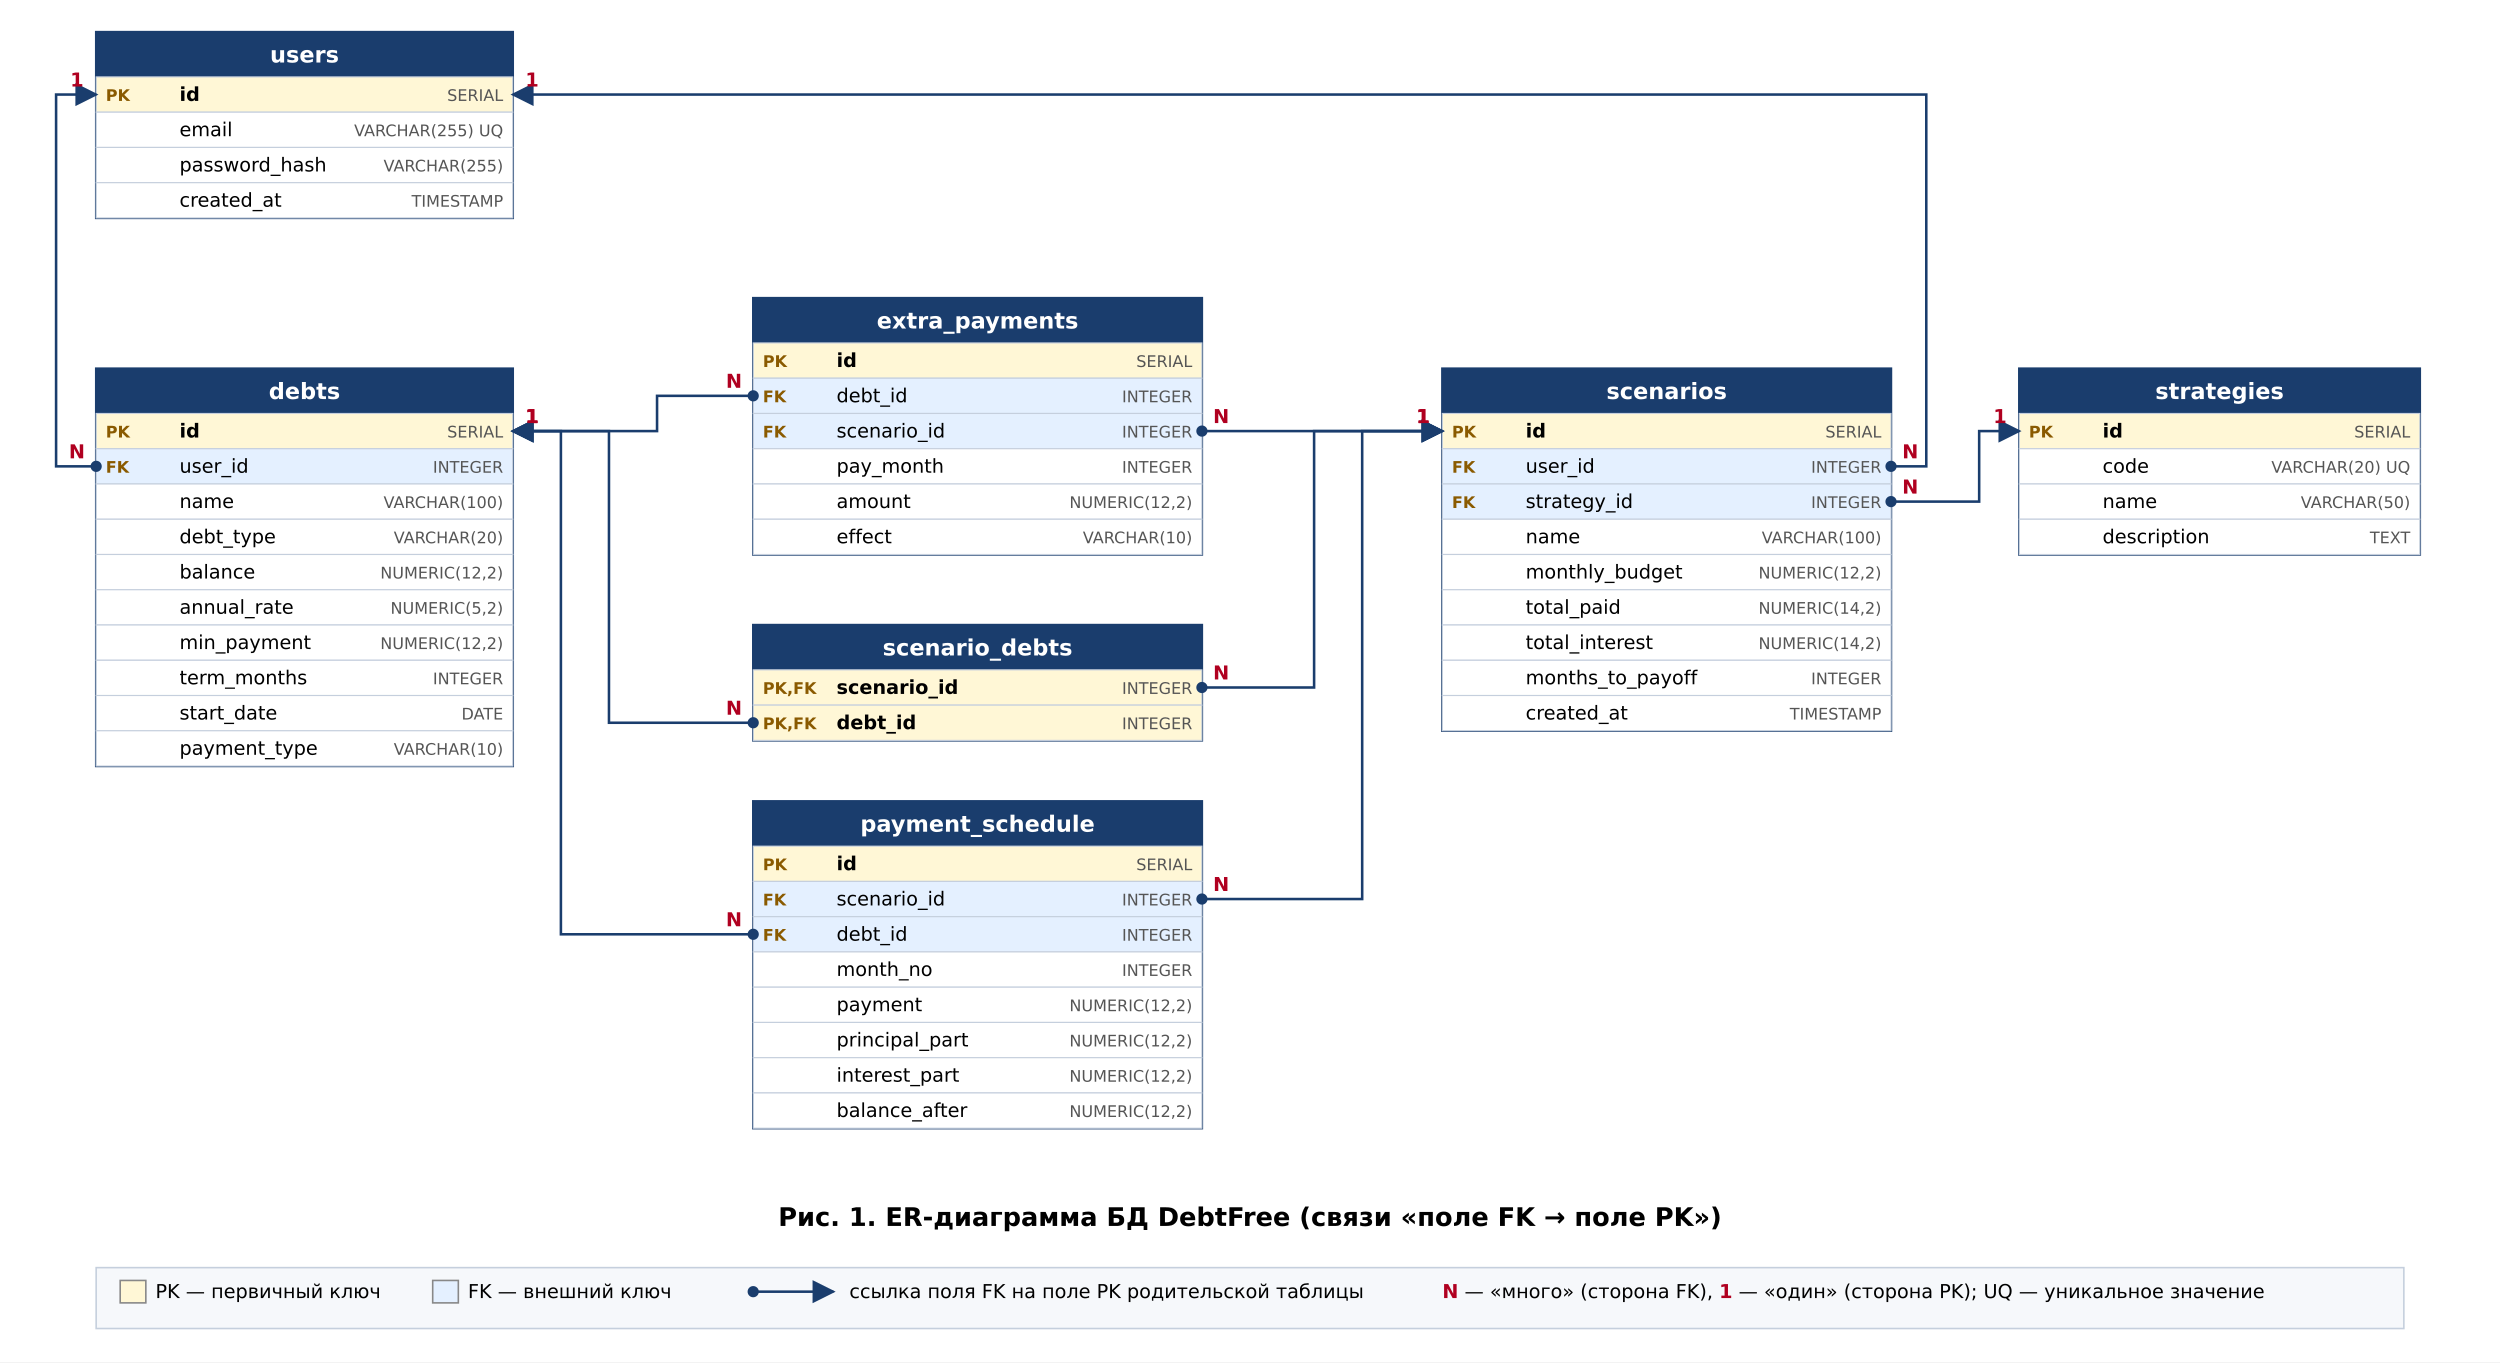
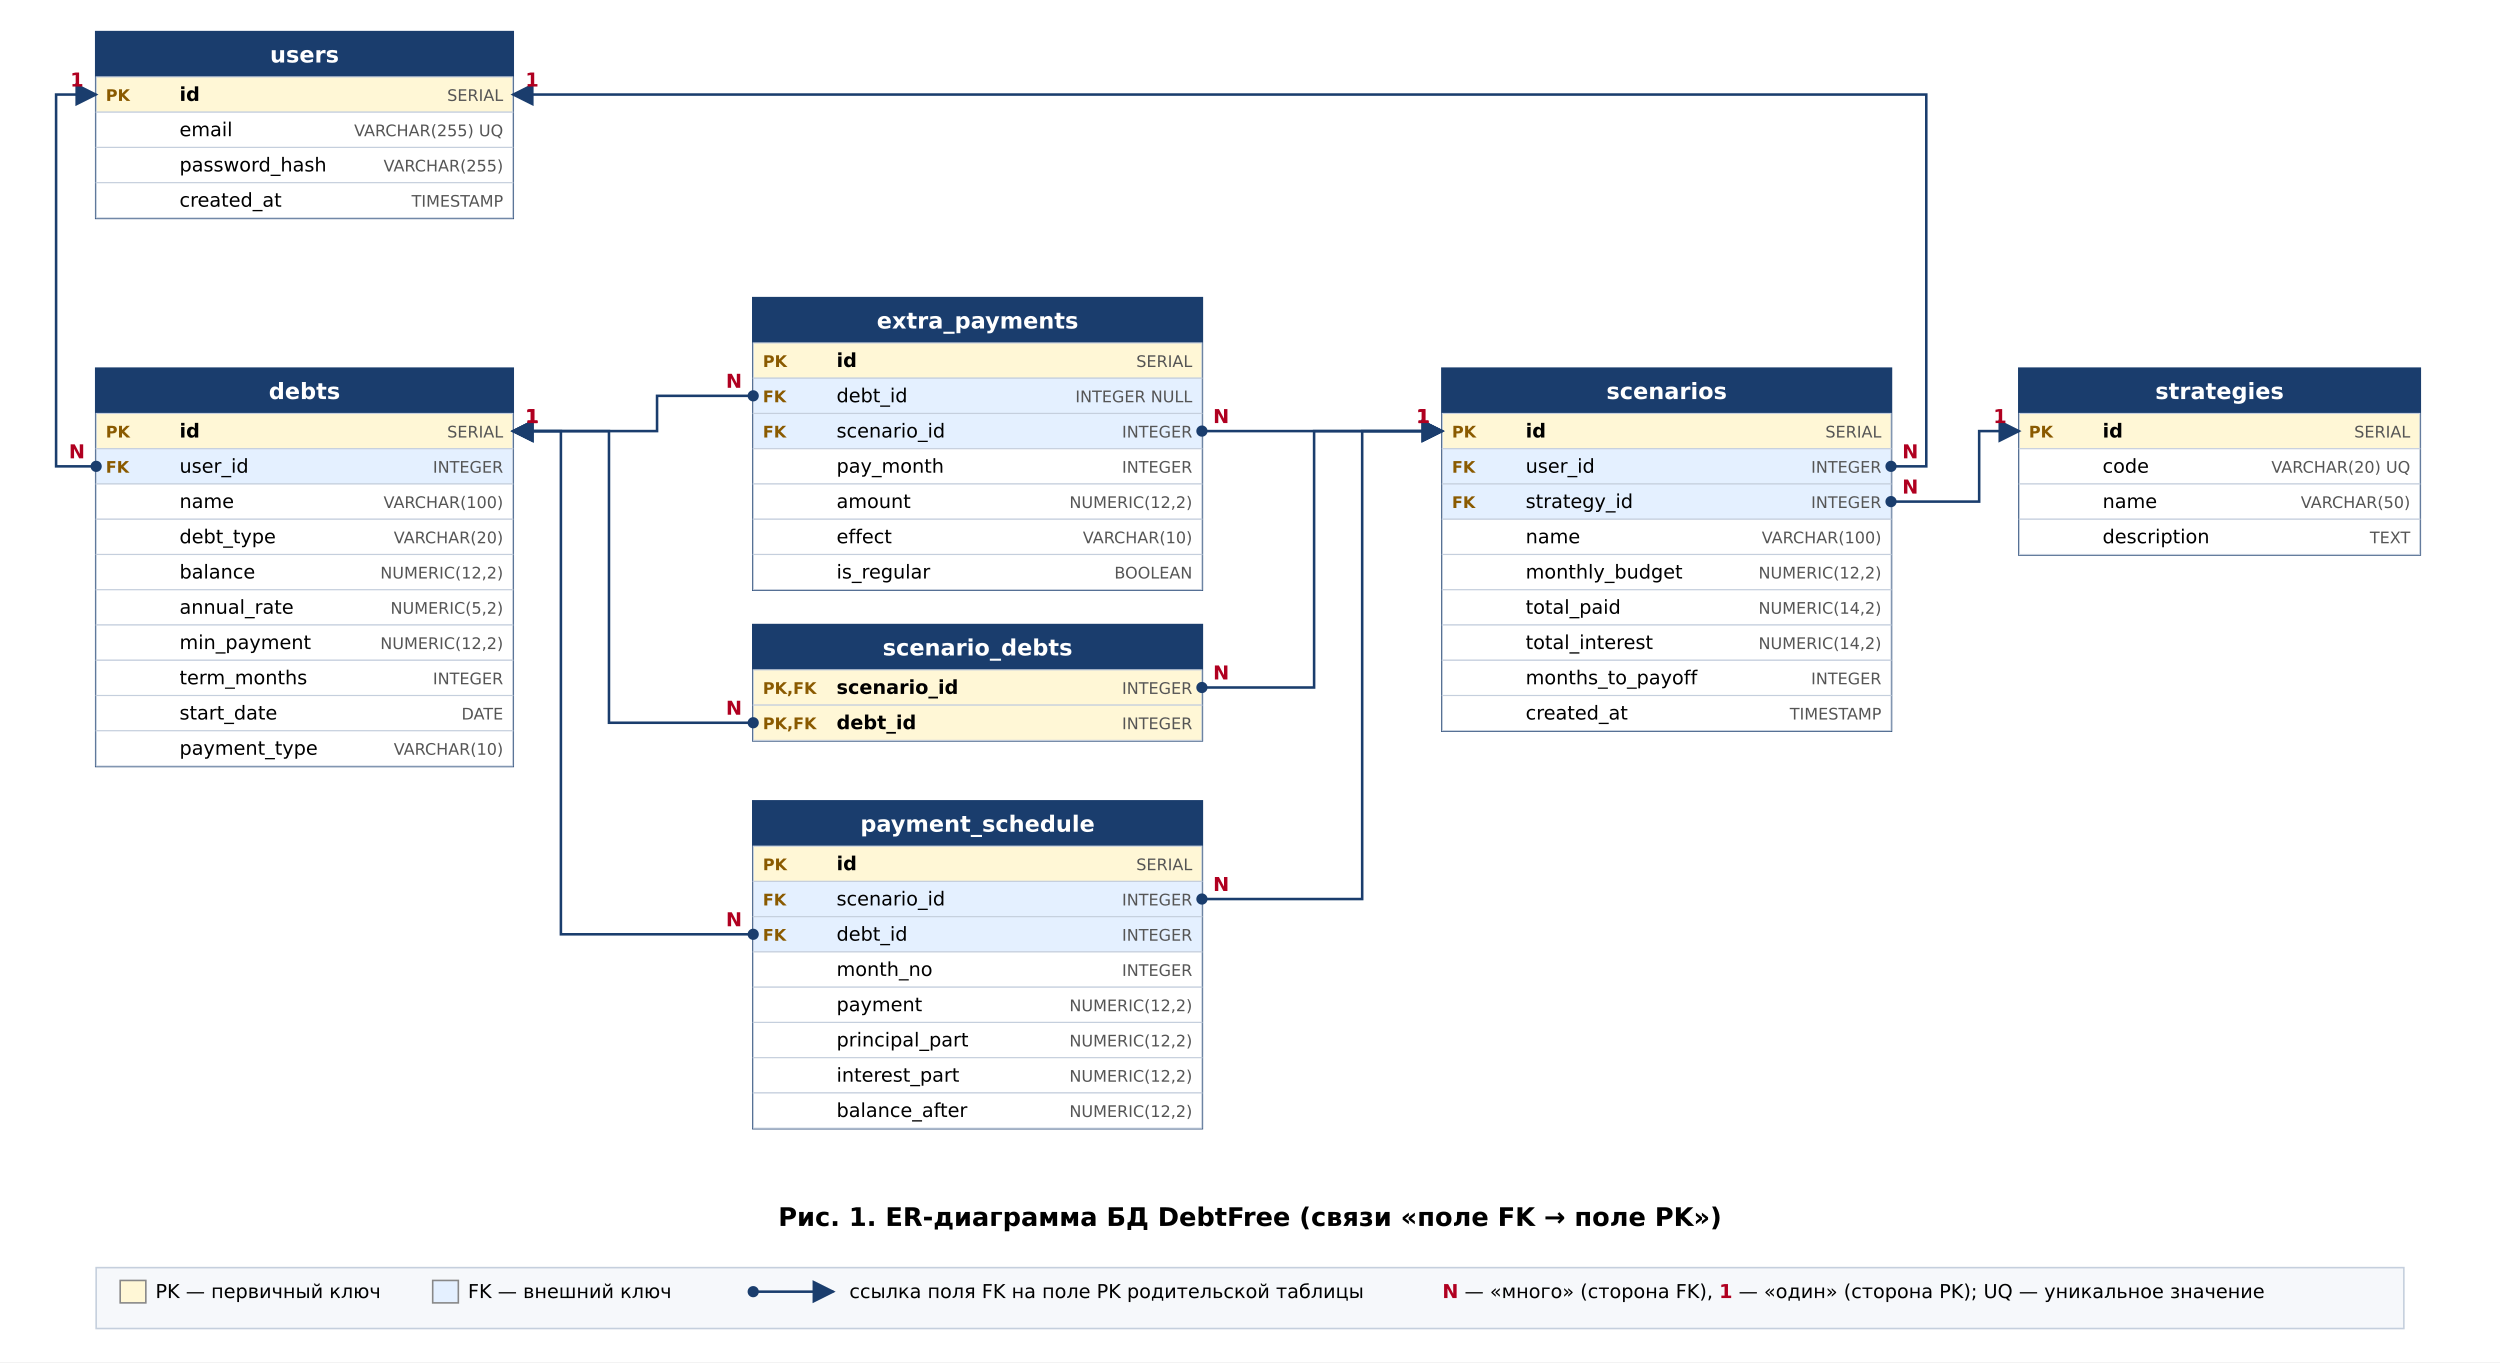
<svg xmlns="http://www.w3.org/2000/svg" viewBox="0 0 1560 850" width="1560" height="850" font-family="DejaVu Sans, Arial, sans-serif" font-size="12">
  <defs>
    <marker id="arr" viewBox="0 0 10 10" refX="9" refY="5" markerWidth="9" markerHeight="9" orient="auto">
      <path d="M0,0 L10,5 L0,10 z" fill="#1a3d6d" />
    </marker>
  </defs>
  <rect width="1560" height="850" fill="#ffffff" />
  <text x="780.0" y="765" text-anchor="middle" font-size="16" font-weight="bold">Рис. 1. ER-диаграмма БД DebtFree (связи «поле FK → поле PK»)</text>
  <rect x="60" y="20" width="260" height="116" fill="#fff" stroke="#1a3d6d" stroke-width="1.5" />
  <rect x="60" y="20" width="260" height="28" fill="#1a3d6d" />
  <text x="190.0" y="39" text-anchor="middle" fill="#fff" font-weight="bold" font-size="14">users</text>
  <rect x="60" y="48" width="260" height="22" fill="#fff7d6" stroke="#c5cfdd" stroke-width="0.7" />
  <text x="66" y="63" font-size="10" font-weight="bold" fill="#8a5a00">PK</text>
  <text x="112" y="63" font-weight="bold">id</text>
  <text x="314" y="63" text-anchor="end" fill="#555" font-size="10">SERIAL</text>
  <rect x="60" y="70" width="260" height="22" fill="#fff" stroke="#c5cfdd" stroke-width="0.7" />
  <text x="66" y="85" font-size="10" font-weight="bold" fill="#8a5a00" />
  <text x="112" y="85" font-weight="normal">email</text>
  <text x="314" y="85" text-anchor="end" fill="#555" font-size="10">VARCHAR(255) UQ</text>
  <rect x="60" y="92" width="260" height="22" fill="#fff" stroke="#c5cfdd" stroke-width="0.7" />
  <text x="66" y="107" font-size="10" font-weight="bold" fill="#8a5a00" />
  <text x="112" y="107" font-weight="normal">password_hash</text>
  <text x="314" y="107" text-anchor="end" fill="#555" font-size="10">VARCHAR(255)</text>
  <rect x="60" y="114" width="260" height="22" fill="#fff" stroke="#c5cfdd" stroke-width="0.7" />
  <text x="66" y="129" font-size="10" font-weight="bold" fill="#8a5a00" />
  <text x="112" y="129" font-weight="normal">created_at</text>
  <text x="314" y="129" text-anchor="end" fill="#555" font-size="10">TIMESTAMP</text>
  <rect x="60" y="230" width="260" height="248" fill="#fff" stroke="#1a3d6d" stroke-width="1.5" />
  <rect x="60" y="230" width="260" height="28" fill="#1a3d6d" />
  <text x="190.0" y="249" text-anchor="middle" fill="#fff" font-weight="bold" font-size="14">debts</text>
  <rect x="60" y="258" width="260" height="22" fill="#fff7d6" stroke="#c5cfdd" stroke-width="0.7" />
  <text x="66" y="273" font-size="10" font-weight="bold" fill="#8a5a00">PK</text>
  <text x="112" y="273" font-weight="bold">id</text>
  <text x="314" y="273" text-anchor="end" fill="#555" font-size="10">SERIAL</text>
  <rect x="60" y="280" width="260" height="22" fill="#e4f0ff" stroke="#c5cfdd" stroke-width="0.7" />
  <text x="66" y="295" font-size="10" font-weight="bold" fill="#8a5a00">FK</text>
  <text x="112" y="295" font-weight="normal">user_id</text>
  <text x="314" y="295" text-anchor="end" fill="#555" font-size="10">INTEGER</text>
  <rect x="60" y="302" width="260" height="22" fill="#fff" stroke="#c5cfdd" stroke-width="0.7" />
  <text x="66" y="317" font-size="10" font-weight="bold" fill="#8a5a00" />
  <text x="112" y="317" font-weight="normal">name</text>
  <text x="314" y="317" text-anchor="end" fill="#555" font-size="10">VARCHAR(100)</text>
  <rect x="60" y="324" width="260" height="22" fill="#fff" stroke="#c5cfdd" stroke-width="0.7" />
  <text x="66" y="339" font-size="10" font-weight="bold" fill="#8a5a00" />
  <text x="112" y="339" font-weight="normal">debt_type</text>
  <text x="314" y="339" text-anchor="end" fill="#555" font-size="10">VARCHAR(20)</text>
  <rect x="60" y="346" width="260" height="22" fill="#fff" stroke="#c5cfdd" stroke-width="0.7" />
  <text x="66" y="361" font-size="10" font-weight="bold" fill="#8a5a00" />
  <text x="112" y="361" font-weight="normal">balance</text>
  <text x="314" y="361" text-anchor="end" fill="#555" font-size="10">NUMERIC(12,2)</text>
  <rect x="60" y="368" width="260" height="22" fill="#fff" stroke="#c5cfdd" stroke-width="0.7" />
  <text x="66" y="383" font-size="10" font-weight="bold" fill="#8a5a00" />
  <text x="112" y="383" font-weight="normal">annual_rate</text>
  <text x="314" y="383" text-anchor="end" fill="#555" font-size="10">NUMERIC(5,2)</text>
  <rect x="60" y="390" width="260" height="22" fill="#fff" stroke="#c5cfdd" stroke-width="0.7" />
  <text x="66" y="405" font-size="10" font-weight="bold" fill="#8a5a00" />
  <text x="112" y="405" font-weight="normal">min_payment</text>
  <text x="314" y="405" text-anchor="end" fill="#555" font-size="10">NUMERIC(12,2)</text>
  <rect x="60" y="412" width="260" height="22" fill="#fff" stroke="#c5cfdd" stroke-width="0.7" />
  <text x="66" y="427" font-size="10" font-weight="bold" fill="#8a5a00" />
  <text x="112" y="427" font-weight="normal">term_months</text>
  <text x="314" y="427" text-anchor="end" fill="#555" font-size="10">INTEGER</text>
  <rect x="60" y="434" width="260" height="22" fill="#fff" stroke="#c5cfdd" stroke-width="0.7" />
  <text x="66" y="449" font-size="10" font-weight="bold" fill="#8a5a00" />
  <text x="112" y="449" font-weight="normal">start_date</text>
  <text x="314" y="449" text-anchor="end" fill="#555" font-size="10">DATE</text>
  <rect x="60" y="456" width="260" height="22" fill="#fff" stroke="#c5cfdd" stroke-width="0.7" />
  <text x="66" y="471" font-size="10" font-weight="bold" fill="#8a5a00" />
  <text x="112" y="471" font-weight="normal">payment_type</text>
  <text x="314" y="471" text-anchor="end" fill="#555" font-size="10">VARCHAR(10)</text>
-   <rect x="470" y="186" width="280" height="160" fill="#fff" stroke="#1a3d6d" stroke-width="1.5" />
+   <rect x="470" y="186" width="280" height="182" fill="#fff" stroke="#1a3d6d" stroke-width="1.5" />
  <rect x="470" y="186" width="280" height="28" fill="#1a3d6d" />
  <text x="610.0" y="205" text-anchor="middle" fill="#fff" font-weight="bold" font-size="14">extra_payments</text>
  <rect x="470" y="214" width="280" height="22" fill="#fff7d6" stroke="#c5cfdd" stroke-width="0.7" />
  <text x="476" y="229" font-size="10" font-weight="bold" fill="#8a5a00">PK</text>
  <text x="522" y="229" font-weight="bold">id</text>
  <text x="744" y="229" text-anchor="end" fill="#555" font-size="10">SERIAL</text>
  <rect x="470" y="236" width="280" height="22" fill="#e4f0ff" stroke="#c5cfdd" stroke-width="0.7" />
  <text x="476" y="251" font-size="10" font-weight="bold" fill="#8a5a00">FK</text>
  <text x="522" y="251" font-weight="normal">debt_id</text>
-   <text x="744" y="251" text-anchor="end" fill="#555" font-size="10">INTEGER</text>
+   <text x="744" y="251" text-anchor="end" fill="#555" font-size="10">INTEGER NULL</text>
  <rect x="470" y="258" width="280" height="22" fill="#e4f0ff" stroke="#c5cfdd" stroke-width="0.7" />
  <text x="476" y="273" font-size="10" font-weight="bold" fill="#8a5a00">FK</text>
  <text x="522" y="273" font-weight="normal">scenario_id</text>
  <text x="744" y="273" text-anchor="end" fill="#555" font-size="10">INTEGER</text>
  <rect x="470" y="280" width="280" height="22" fill="#fff" stroke="#c5cfdd" stroke-width="0.7" />
  <text x="476" y="295" font-size="10" font-weight="bold" fill="#8a5a00" />
  <text x="522" y="295" font-weight="normal">pay_month</text>
  <text x="744" y="295" text-anchor="end" fill="#555" font-size="10">INTEGER</text>
  <rect x="470" y="302" width="280" height="22" fill="#fff" stroke="#c5cfdd" stroke-width="0.7" />
  <text x="476" y="317" font-size="10" font-weight="bold" fill="#8a5a00" />
  <text x="522" y="317" font-weight="normal">amount</text>
  <text x="744" y="317" text-anchor="end" fill="#555" font-size="10">NUMERIC(12,2)</text>
  <rect x="470" y="324" width="280" height="22" fill="#fff" stroke="#c5cfdd" stroke-width="0.7" />
  <text x="476" y="339" font-size="10" font-weight="bold" fill="#8a5a00" />
  <text x="522" y="339" font-weight="normal">effect</text>
  <text x="744" y="339" text-anchor="end" fill="#555" font-size="10">VARCHAR(10)</text>
+   <rect x="470" y="346" width="280" height="22" fill="#fff" stroke="#c5cfdd" stroke-width="0.7" />
+   <text x="476" y="361" font-size="10" font-weight="bold" fill="#8a5a00" />
+   <text x="522" y="361" font-weight="normal">is_regular</text>
+   <text x="744" y="361" text-anchor="end" fill="#555" font-size="10">BOOLEAN</text>
  <rect x="470" y="390" width="280" height="72" fill="#fff" stroke="#1a3d6d" stroke-width="1.5" />
  <rect x="470" y="390" width="280" height="28" fill="#1a3d6d" />
  <text x="610.0" y="409" text-anchor="middle" fill="#fff" font-weight="bold" font-size="14">scenario_debts</text>
  <rect x="470" y="418" width="280" height="22" fill="#fff7d6" stroke="#c5cfdd" stroke-width="0.7" />
  <text x="476" y="433" font-size="10" font-weight="bold" fill="#8a5a00">PK,FK</text>
  <text x="522" y="433" font-weight="bold">scenario_id</text>
  <text x="744" y="433" text-anchor="end" fill="#555" font-size="10">INTEGER</text>
  <rect x="470" y="440" width="280" height="22" fill="#fff7d6" stroke="#c5cfdd" stroke-width="0.7" />
  <text x="476" y="455" font-size="10" font-weight="bold" fill="#8a5a00">PK,FK</text>
  <text x="522" y="455" font-weight="bold">debt_id</text>
  <text x="744" y="455" text-anchor="end" fill="#555" font-size="10">INTEGER</text>
  <rect x="470" y="500" width="280" height="204" fill="#fff" stroke="#1a3d6d" stroke-width="1.5" />
  <rect x="470" y="500" width="280" height="28" fill="#1a3d6d" />
  <text x="610.0" y="519" text-anchor="middle" fill="#fff" font-weight="bold" font-size="14">payment_schedule</text>
  <rect x="470" y="528" width="280" height="22" fill="#fff7d6" stroke="#c5cfdd" stroke-width="0.7" />
  <text x="476" y="543" font-size="10" font-weight="bold" fill="#8a5a00">PK</text>
  <text x="522" y="543" font-weight="bold">id</text>
  <text x="744" y="543" text-anchor="end" fill="#555" font-size="10">SERIAL</text>
  <rect x="470" y="550" width="280" height="22" fill="#e4f0ff" stroke="#c5cfdd" stroke-width="0.7" />
  <text x="476" y="565" font-size="10" font-weight="bold" fill="#8a5a00">FK</text>
  <text x="522" y="565" font-weight="normal">scenario_id</text>
  <text x="744" y="565" text-anchor="end" fill="#555" font-size="10">INTEGER</text>
  <rect x="470" y="572" width="280" height="22" fill="#e4f0ff" stroke="#c5cfdd" stroke-width="0.7" />
  <text x="476" y="587" font-size="10" font-weight="bold" fill="#8a5a00">FK</text>
  <text x="522" y="587" font-weight="normal">debt_id</text>
  <text x="744" y="587" text-anchor="end" fill="#555" font-size="10">INTEGER</text>
  <rect x="470" y="594" width="280" height="22" fill="#fff" stroke="#c5cfdd" stroke-width="0.7" />
  <text x="476" y="609" font-size="10" font-weight="bold" fill="#8a5a00" />
  <text x="522" y="609" font-weight="normal">month_no</text>
  <text x="744" y="609" text-anchor="end" fill="#555" font-size="10">INTEGER</text>
  <rect x="470" y="616" width="280" height="22" fill="#fff" stroke="#c5cfdd" stroke-width="0.7" />
  <text x="476" y="631" font-size="10" font-weight="bold" fill="#8a5a00" />
  <text x="522" y="631" font-weight="normal">payment</text>
  <text x="744" y="631" text-anchor="end" fill="#555" font-size="10">NUMERIC(12,2)</text>
  <rect x="470" y="638" width="280" height="22" fill="#fff" stroke="#c5cfdd" stroke-width="0.7" />
  <text x="476" y="653" font-size="10" font-weight="bold" fill="#8a5a00" />
  <text x="522" y="653" font-weight="normal">principal_part</text>
  <text x="744" y="653" text-anchor="end" fill="#555" font-size="10">NUMERIC(12,2)</text>
  <rect x="470" y="660" width="280" height="22" fill="#fff" stroke="#c5cfdd" stroke-width="0.7" />
  <text x="476" y="675" font-size="10" font-weight="bold" fill="#8a5a00" />
  <text x="522" y="675" font-weight="normal">interest_part</text>
  <text x="744" y="675" text-anchor="end" fill="#555" font-size="10">NUMERIC(12,2)</text>
  <rect x="470" y="682" width="280" height="22" fill="#fff" stroke="#c5cfdd" stroke-width="0.7" />
  <text x="476" y="697" font-size="10" font-weight="bold" fill="#8a5a00" />
  <text x="522" y="697" font-weight="normal">balance_after</text>
  <text x="744" y="697" text-anchor="end" fill="#555" font-size="10">NUMERIC(12,2)</text>
  <rect x="900" y="230" width="280" height="226" fill="#fff" stroke="#1a3d6d" stroke-width="1.5" />
  <rect x="900" y="230" width="280" height="28" fill="#1a3d6d" />
  <text x="1040.0" y="249" text-anchor="middle" fill="#fff" font-weight="bold" font-size="14">scenarios</text>
  <rect x="900" y="258" width="280" height="22" fill="#fff7d6" stroke="#c5cfdd" stroke-width="0.7" />
  <text x="906" y="273" font-size="10" font-weight="bold" fill="#8a5a00">PK</text>
  <text x="952" y="273" font-weight="bold">id</text>
  <text x="1174" y="273" text-anchor="end" fill="#555" font-size="10">SERIAL</text>
  <rect x="900" y="280" width="280" height="22" fill="#e4f0ff" stroke="#c5cfdd" stroke-width="0.7" />
  <text x="906" y="295" font-size="10" font-weight="bold" fill="#8a5a00">FK</text>
  <text x="952" y="295" font-weight="normal">user_id</text>
  <text x="1174" y="295" text-anchor="end" fill="#555" font-size="10">INTEGER</text>
  <rect x="900" y="302" width="280" height="22" fill="#e4f0ff" stroke="#c5cfdd" stroke-width="0.7" />
  <text x="906" y="317" font-size="10" font-weight="bold" fill="#8a5a00">FK</text>
  <text x="952" y="317" font-weight="normal">strategy_id</text>
  <text x="1174" y="317" text-anchor="end" fill="#555" font-size="10">INTEGER</text>
  <rect x="900" y="324" width="280" height="22" fill="#fff" stroke="#c5cfdd" stroke-width="0.7" />
  <text x="906" y="339" font-size="10" font-weight="bold" fill="#8a5a00" />
  <text x="952" y="339" font-weight="normal">name</text>
  <text x="1174" y="339" text-anchor="end" fill="#555" font-size="10">VARCHAR(100)</text>
  <rect x="900" y="346" width="280" height="22" fill="#fff" stroke="#c5cfdd" stroke-width="0.7" />
  <text x="906" y="361" font-size="10" font-weight="bold" fill="#8a5a00" />
  <text x="952" y="361" font-weight="normal">monthly_budget</text>
  <text x="1174" y="361" text-anchor="end" fill="#555" font-size="10">NUMERIC(12,2)</text>
  <rect x="900" y="368" width="280" height="22" fill="#fff" stroke="#c5cfdd" stroke-width="0.7" />
  <text x="906" y="383" font-size="10" font-weight="bold" fill="#8a5a00" />
  <text x="952" y="383" font-weight="normal">total_paid</text>
  <text x="1174" y="383" text-anchor="end" fill="#555" font-size="10">NUMERIC(14,2)</text>
  <rect x="900" y="390" width="280" height="22" fill="#fff" stroke="#c5cfdd" stroke-width="0.7" />
  <text x="906" y="405" font-size="10" font-weight="bold" fill="#8a5a00" />
  <text x="952" y="405" font-weight="normal">total_interest</text>
  <text x="1174" y="405" text-anchor="end" fill="#555" font-size="10">NUMERIC(14,2)</text>
  <rect x="900" y="412" width="280" height="22" fill="#fff" stroke="#c5cfdd" stroke-width="0.7" />
  <text x="906" y="427" font-size="10" font-weight="bold" fill="#8a5a00" />
  <text x="952" y="427" font-weight="normal">months_to_payoff</text>
  <text x="1174" y="427" text-anchor="end" fill="#555" font-size="10">INTEGER</text>
  <rect x="900" y="434" width="280" height="22" fill="#fff" stroke="#c5cfdd" stroke-width="0.7" />
  <text x="906" y="449" font-size="10" font-weight="bold" fill="#8a5a00" />
  <text x="952" y="449" font-weight="normal">created_at</text>
  <text x="1174" y="449" text-anchor="end" fill="#555" font-size="10">TIMESTAMP</text>
  <rect x="1260" y="230" width="250" height="116" fill="#fff" stroke="#1a3d6d" stroke-width="1.5" />
  <rect x="1260" y="230" width="250" height="28" fill="#1a3d6d" />
  <text x="1385.0" y="249" text-anchor="middle" fill="#fff" font-weight="bold" font-size="14">strategies</text>
  <rect x="1260" y="258" width="250" height="22" fill="#fff7d6" stroke="#c5cfdd" stroke-width="0.7" />
  <text x="1266" y="273" font-size="10" font-weight="bold" fill="#8a5a00">PK</text>
  <text x="1312" y="273" font-weight="bold">id</text>
  <text x="1504" y="273" text-anchor="end" fill="#555" font-size="10">SERIAL</text>
  <rect x="1260" y="280" width="250" height="22" fill="#fff" stroke="#c5cfdd" stroke-width="0.7" />
  <text x="1266" y="295" font-size="10" font-weight="bold" fill="#8a5a00" />
  <text x="1312" y="295" font-weight="normal">code</text>
  <text x="1504" y="295" text-anchor="end" fill="#555" font-size="10">VARCHAR(20) UQ</text>
  <rect x="1260" y="302" width="250" height="22" fill="#fff" stroke="#c5cfdd" stroke-width="0.7" />
  <text x="1266" y="317" font-size="10" font-weight="bold" fill="#8a5a00" />
  <text x="1312" y="317" font-weight="normal">name</text>
  <text x="1504" y="317" text-anchor="end" fill="#555" font-size="10">VARCHAR(50)</text>
  <rect x="1260" y="324" width="250" height="22" fill="#fff" stroke="#c5cfdd" stroke-width="0.7" />
  <text x="1266" y="339" font-size="10" font-weight="bold" fill="#8a5a00" />
  <text x="1312" y="339" font-weight="normal">description</text>
  <text x="1504" y="339" text-anchor="end" fill="#555" font-size="10">TEXT</text>
  <polyline points="60,291.0 35,291.0 35,59.0 60,59.0" fill="none" stroke="#1a3d6d" stroke-width="1.6" marker-end="url(#arr)" />
  <circle cx="60" cy="291.0" r="3.5" fill="#1a3d6d" />
  <text x="48" y="286.0" text-anchor="middle" font-weight="bold" fill="#b00020">N</text>
  <text x="48" y="54.0" text-anchor="middle" font-weight="bold" fill="#b00020">1</text>
  <polyline points="1180,291.0 1202,291.0 1202,59.0 320,59.0" fill="none" stroke="#1a3d6d" stroke-width="1.6" marker-end="url(#arr)" />
  <circle cx="1180" cy="291.0" r="3.5" fill="#1a3d6d" />
  <text x="1192" y="286.0" text-anchor="middle" font-weight="bold" fill="#b00020">N</text>
  <text x="332" y="54.0" text-anchor="middle" font-weight="bold" fill="#b00020">1</text>
  <polyline points="1180,313.0 1235,313.0 1235,269.0 1260,269.0" fill="none" stroke="#1a3d6d" stroke-width="1.6" marker-end="url(#arr)" />
  <circle cx="1180" cy="313.0" r="3.5" fill="#1a3d6d" />
  <text x="1192" y="308.0" text-anchor="middle" font-weight="bold" fill="#b00020">N</text>
  <text x="1248" y="264.0" text-anchor="middle" font-weight="bold" fill="#b00020">1</text>
  <polyline points="470,583.0 350,583.0 350,269.0 320,269.0" fill="none" stroke="#1a3d6d" stroke-width="1.6" marker-end="url(#arr)" />
  <circle cx="470" cy="583.0" r="3.5" fill="#1a3d6d" />
  <text x="458" y="578.0" text-anchor="middle" font-weight="bold" fill="#b00020">N</text>
  <text x="332" y="264.0" text-anchor="middle" font-weight="bold" fill="#b00020">1</text>
  <polyline points="470,451.0 380,451.0 380,269.0 320,269.0" fill="none" stroke="#1a3d6d" stroke-width="1.6" marker-end="url(#arr)" />
  <circle cx="470" cy="451.0" r="3.5" fill="#1a3d6d" />
  <text x="458" y="446.0" text-anchor="middle" font-weight="bold" fill="#b00020">N</text>
  <text x="332" y="264.0" text-anchor="middle" font-weight="bold" fill="#b00020">1</text>
  <polyline points="470,247.0 410,247.0 410,269.0 320,269.0" fill="none" stroke="#1a3d6d" stroke-width="1.6" marker-end="url(#arr)" />
  <circle cx="470" cy="247.0" r="3.5" fill="#1a3d6d" />
  <text x="458" y="242.0" text-anchor="middle" font-weight="bold" fill="#b00020">N</text>
  <text x="332" y="264.0" text-anchor="middle" font-weight="bold" fill="#b00020">1</text>
  <polyline points="750,269.0 790,269.0 790,269.0 900,269.0" fill="none" stroke="#1a3d6d" stroke-width="1.6" marker-end="url(#arr)" />
  <circle cx="750" cy="269.0" r="3.5" fill="#1a3d6d" />
  <text x="762" y="264.0" text-anchor="middle" font-weight="bold" fill="#b00020">N</text>
  <text x="888" y="264.0" text-anchor="middle" font-weight="bold" fill="#b00020">1</text>
  <polyline points="750,429.0 820,429.0 820,269.0 900,269.0" fill="none" stroke="#1a3d6d" stroke-width="1.6" marker-end="url(#arr)" />
  <circle cx="750" cy="429.0" r="3.5" fill="#1a3d6d" />
  <text x="762" y="424.0" text-anchor="middle" font-weight="bold" fill="#b00020">N</text>
  <text x="888" y="264.0" text-anchor="middle" font-weight="bold" fill="#b00020">1</text>
  <polyline points="750,561.0 850,561.0 850,269.0 900,269.0" fill="none" stroke="#1a3d6d" stroke-width="1.6" marker-end="url(#arr)" />
  <circle cx="750" cy="561.0" r="3.5" fill="#1a3d6d" />
  <text x="762" y="556.0" text-anchor="middle" font-weight="bold" fill="#b00020">N</text>
  <text x="888" y="264.0" text-anchor="middle" font-weight="bold" fill="#b00020">1</text>
  <rect x="60" y="791" width="1440" height="38" fill="#f6f8fb" stroke="#c5cfdd" />
  <rect x="75" y="799" width="16" height="14" fill="#fff7d6" stroke="#888" />
  <text x="97" y="810">PK — первичный ключ</text>
  <rect x="270" y="799" width="16" height="14" fill="#e4f0ff" stroke="#888" />
  <text x="292" y="810">FK — внешний ключ</text>
  <line x1="470" y1="806" x2="520" y2="806" stroke="#1a3d6d" stroke-width="1.6" marker-end="url(#arr)" />
  <circle cx="470" cy="806" r="3.5" fill="#1a3d6d" />
  <text x="530" y="810">ссылка поля FK на поле PK родительской таблицы</text>
  <text x="900" y="810">
    <tspan fill="#b00020" font-weight="bold">N</tspan> — «много» (сторона FK), <tspan fill="#b00020" font-weight="bold">1</tspan> — «один» (сторона PK); UQ — уникальное значение</text>
</svg>
